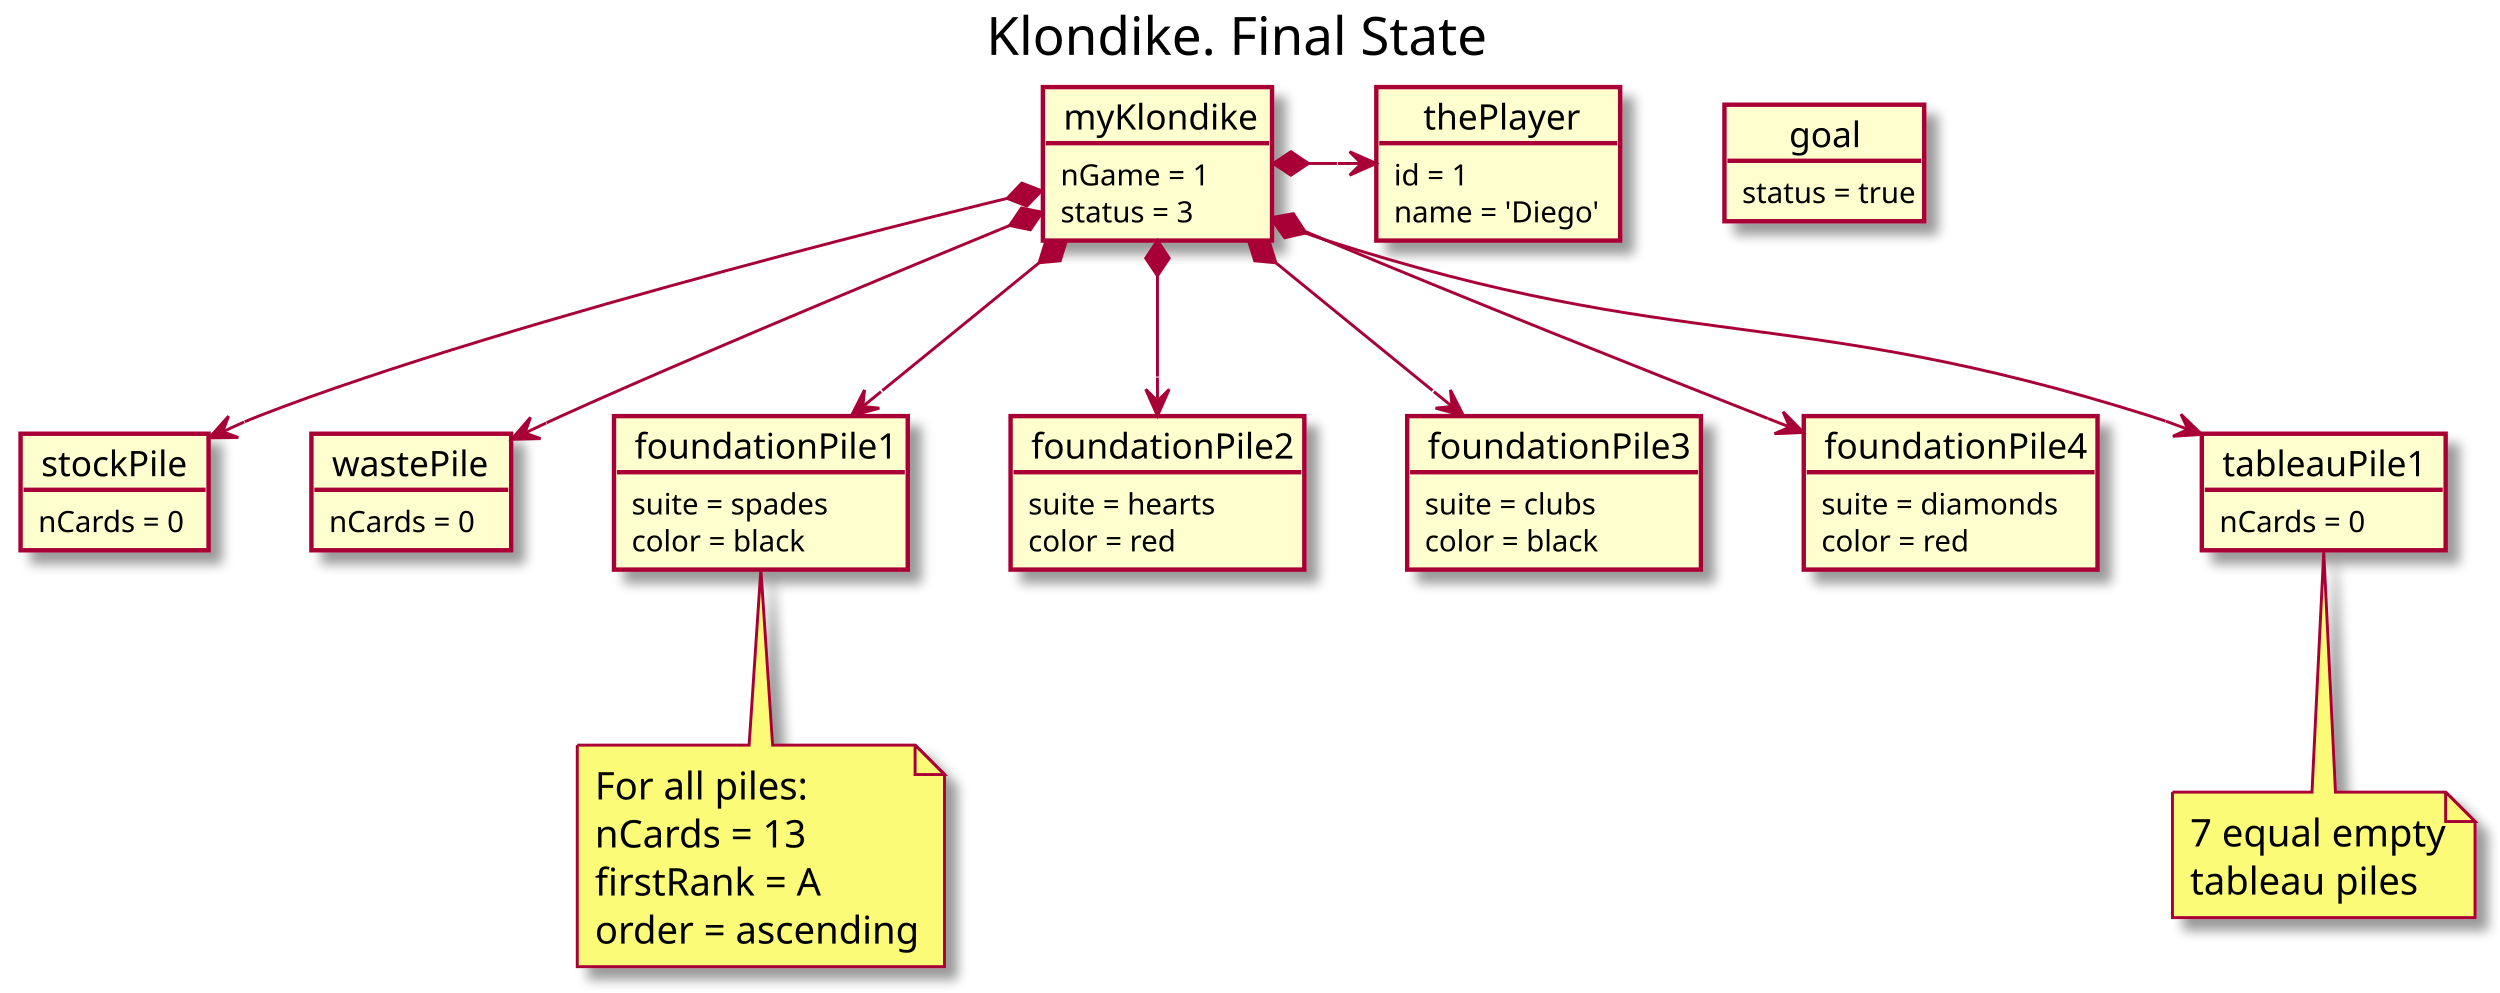
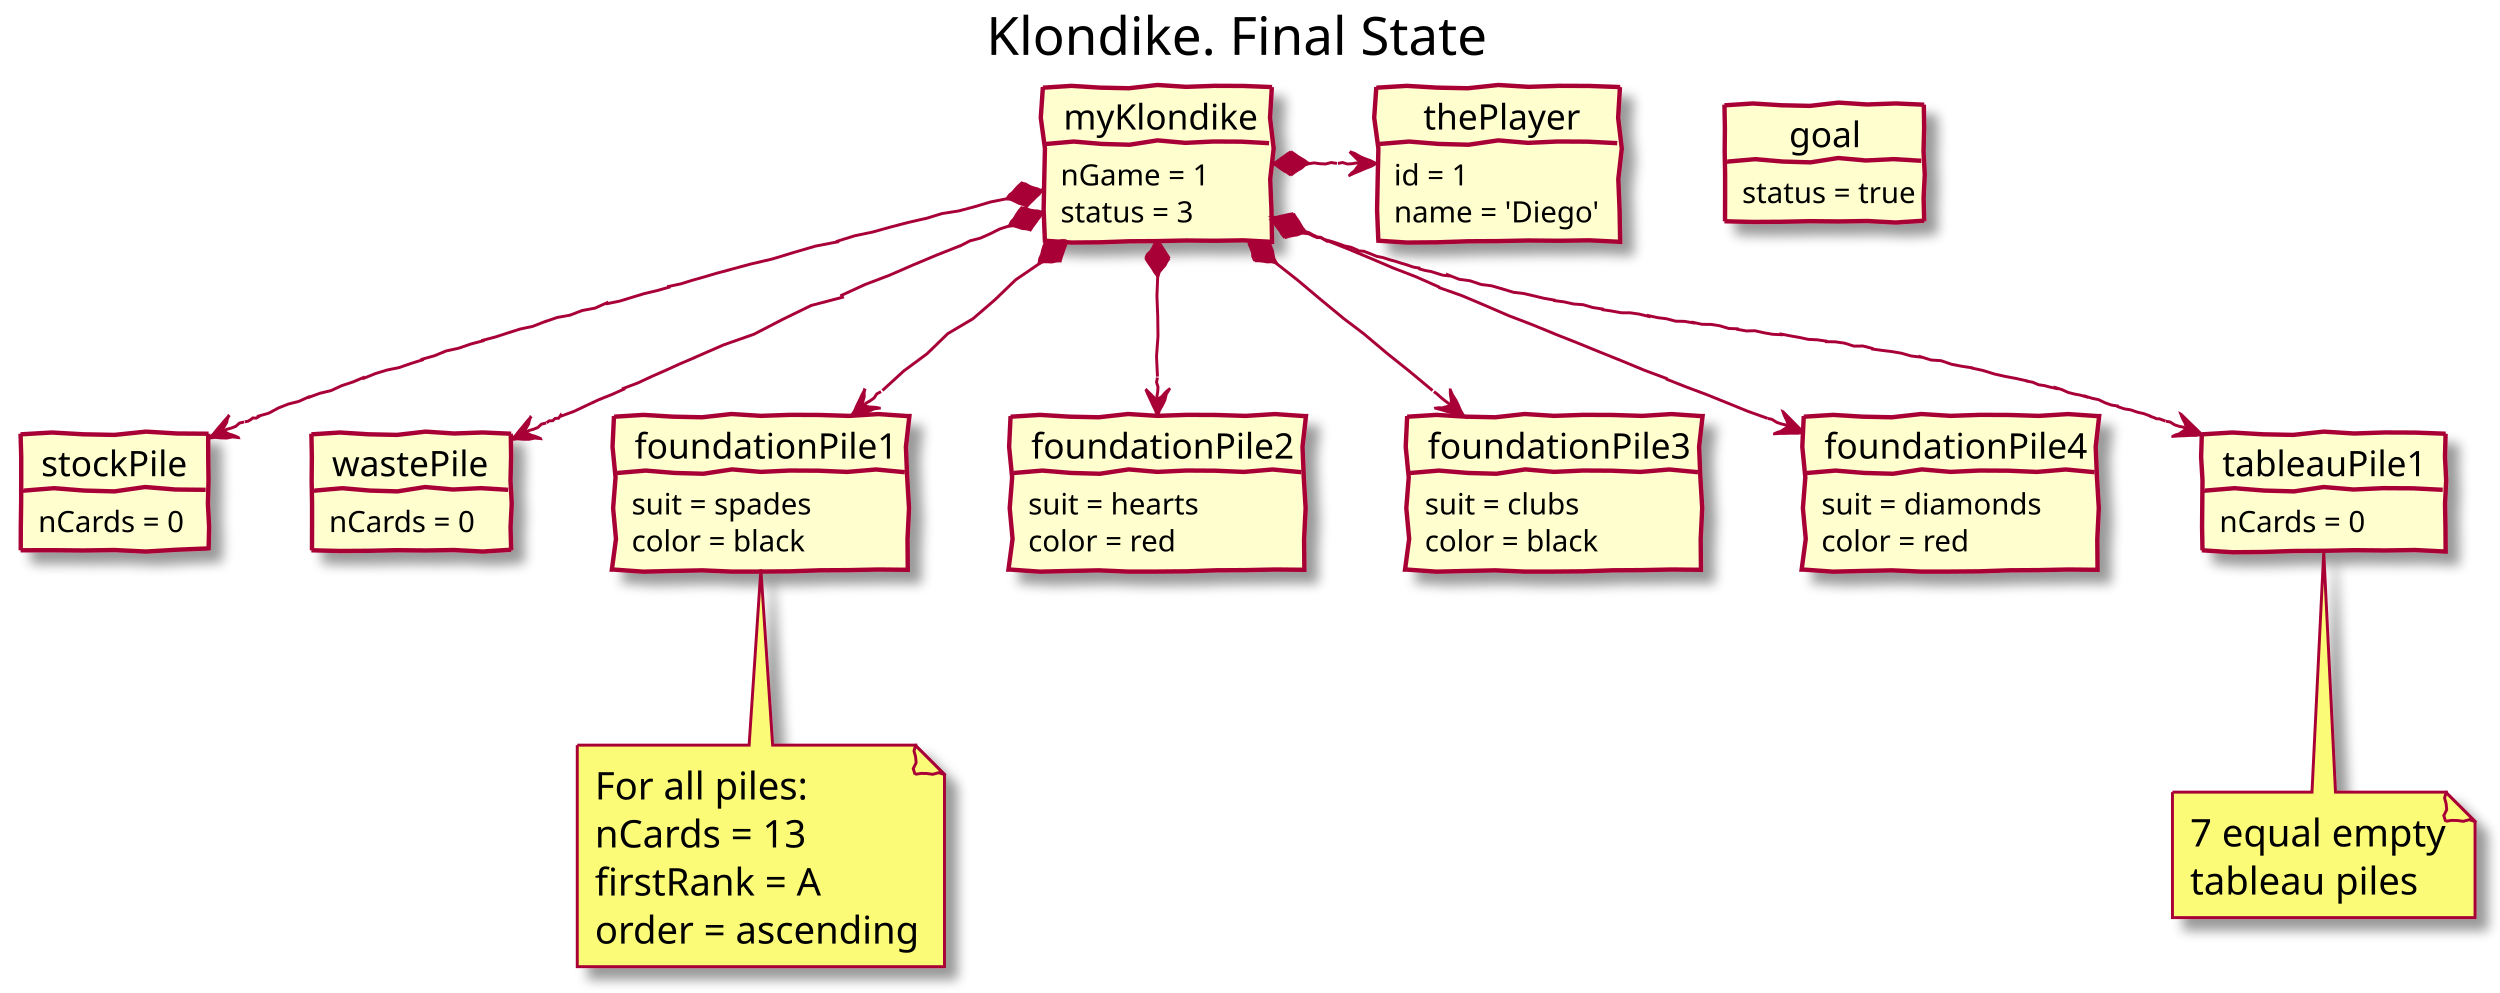
<svg xmlns="http://www.w3.org/2000/svg" contentScriptType="application/ecmascript" contentStyleType="text/css" height="338px" preserveAspectRatio="none" style="width:851px;height:338px;background:#FFFFFF;" version="1.1" viewBox="0 0 851 338" width="851px" zoomAndPan="magnify">
  <defs>
-     <filter height="300%" id="f9sqes6u8j3i8" width="300%" x="-1" y="-1">
+     <filter height="300%" id="fucjv0aqv77z9" width="300%" x="-1" y="-1">
      <feGaussianBlur result="blurOut" stdDeviation="2.0" />
      <feColorMatrix in="blurOut" result="blurOut2" type="matrix" values="0 0 0 0 0 0 0 0 0 0 0 0 0 0 0 0 0 0 .4 0" />
      <feOffset dx="4.0" dy="4.0" in="blurOut2" result="blurOut3" />
      <feBlend in="SourceGraphic" in2="blurOut3" mode="normal" />
    </filter>
  </defs>
  <g>
    <text fill="#000000" font-family="sans-serif" font-size="18" lengthAdjust="spacing" textLength="165" x="335.75" y="18.686">Klondike. Final State</text>
-     <rect fill="#FEFECE" filter="url(#f9sqes6u8j3i8)" height="52.25" style="stroke:#A80036;stroke-width:1.5;" width="78" x="355" y="29.641" />
+     <polygon fill="#FEFECE" filter="url(#fucjv0aqv77z9)" points="355,29.641,355,29.851,364.75,29.226,374.5,29.834,384.25,30.04,394,28.927,403.75,29.563,413.5,29.214,423.25,29.257,433,29.641,432.932,29.641,432.309,40.091,433.554,50.541,432.37,60.991,432.802,71.441,433,81.891,433,82.323,423.25,81.805,413.5,81.959,403.75,81.859,394,82.069,384.25,82.13,374.5,82.476,364.75,82.562,355,81.891,355.679,81.891,355.255,71.441,355.464,60.991,355.702,50.541,354.279,40.091,355,29.641" style="stroke:#A80036;stroke-width:1.5;" />
    <text fill="#000000" font-family="sans-serif" font-size="12" lengthAdjust="spacing" textLength="64" x="362" y="44.098">myKlondike</text>
-     <line style="stroke:#A80036;stroke-width:1.5;" x1="356" x2="432" y1="48.734" y2="48.734" />
+     <path d="M356,48.734 L356,49.015 L365.5,48.182 L375,48.992 L384.5,49.267 L394,47.783 L403.5,48.631 L413,48.166 L422.5,48.223 L432,48.734 " fill="#FEFECE" style="stroke:#A80036;stroke-width:1.5;" />
    <text fill="#000000" font-family="sans-serif" font-size="10" lengthAdjust="spacing" textLength="53" x="361" y="63.115">nGame = 1</text>
    <text fill="#000000" font-family="sans-serif" font-size="10" lengthAdjust="spacing" textLength="44" x="361" y="75.693">status = 3</text>
-     <rect fill="#FEFECE" filter="url(#f9sqes6u8j3i8)" height="39.672" style="stroke:#A80036;stroke-width:1.5;" width="68" x="587" y="35.641" />
+     <polygon fill="#FEFECE" filter="url(#fucjv0aqv77z9)" points="587,35.641,587,35.851,596.714,35.226,606.429,35.834,616.143,36.04,625.857,34.927,635.571,35.563,645.286,35.214,655,35.641,654.872,35.641,654.977,43.575,654.769,51.509,655.184,59.444,654.79,67.378,655,75.312,655,75.115,645.286,75.744,635.571,75.227,625.857,75.381,616.143,75.281,606.429,75.491,596.714,75.552,587,75.312,587.195,75.312,587.224,67.378,587.226,59.444,587.085,51.509,587.154,43.575,587,35.641" style="stroke:#A80036;stroke-width:1.5;" />
    <text fill="#000000" font-family="sans-serif" font-size="12" lengthAdjust="spacing" textLength="24" x="609" y="50.098">goal</text>
-     <line style="stroke:#A80036;stroke-width:1.5;" x1="588" x2="654" y1="54.734" y2="54.734" />
+     <path d="M588,54.734 L588,55.015 L597.429,54.182 L606.857,54.992 L616.286,55.267 L625.714,53.783 L635.143,54.631 L644.571,54.166 L654,54.734 " fill="#FEFECE" style="stroke:#A80036;stroke-width:1.5;" />
    <text fill="#000000" font-family="sans-serif" font-size="10" lengthAdjust="spacing" textLength="56" x="593" y="69.115">status = true</text>
-     <rect fill="#FEFECE" filter="url(#f9sqes6u8j3i8)" height="52.25" style="stroke:#A80036;stroke-width:1.5;" width="83" x="468.5" y="29.641" />
+     <polygon fill="#FEFECE" filter="url(#fucjv0aqv77z9)" points="468.5,29.641,468.5,29.851,478.875,29.226,489.25,29.834,499.625,30.04,510,28.927,520.375,29.563,530.75,29.214,541.125,29.257,551.5,29.641,551.432,29.641,550.809,40.091,552.054,50.541,550.87,60.991,551.302,71.441,551.5,81.891,551.5,82.323,541.125,81.805,530.75,81.959,520.375,81.859,510,82.069,499.625,82.13,489.25,82.476,478.875,82.562,468.5,81.891,469.179,81.891,468.755,71.441,468.964,60.991,469.202,50.541,467.779,40.091,468.5,29.641" style="stroke:#A80036;stroke-width:1.5;" />
    <text fill="#000000" font-family="sans-serif" font-size="12" lengthAdjust="spacing" textLength="51" x="484.5" y="44.098">thePlayer</text>
-     <line style="stroke:#A80036;stroke-width:1.5;" x1="469.5" x2="550.5" y1="48.734" y2="48.734" />
+     <path d="M469.5,48.734 L469.5,49.015 L479.625,48.182 L489.75,48.992 L499.875,49.267 L510,47.783 L520.125,48.631 L530.25,48.166 L540.375,48.223 L550.5,48.734 " fill="#FEFECE" style="stroke:#A80036;stroke-width:1.5;" />
    <text fill="#000000" font-family="sans-serif" font-size="10" lengthAdjust="spacing" textLength="27" x="474.5" y="63.115">id = 1</text>
    <text fill="#000000" font-family="sans-serif" font-size="10" lengthAdjust="spacing" textLength="71" x="474.5" y="75.693">name = 'Diego'</text>
-     <rect fill="#FEFECE" filter="url(#f9sqes6u8j3i8)" height="39.672" style="stroke:#A80036;stroke-width:1.5;" width="64" x="7" y="147.641" />
+     <polygon fill="#FEFECE" filter="url(#fucjv0aqv77z9)" points="7,147.641,7,147.851,17.667,147.226,28.333,147.834,39,148.04,49.667,146.927,60.333,147.563,71,147.641,70.858,147.641,70.872,155.575,70.977,163.509,70.769,171.444,71.184,179.378,71,187.312,71,186.682,60.333,187.115,49.667,187.744,39,187.227,28.333,187.381,17.667,187.281,7,187.312,7.059,187.312,7.08,179.378,7.195,171.444,7.224,163.509,7.226,155.575,7,147.641" style="stroke:#A80036;stroke-width:1.5;" />
    <text fill="#000000" font-family="sans-serif" font-size="12" lengthAdjust="spacing" textLength="50" x="14" y="162.098">stockPile</text>
-     <line style="stroke:#A80036;stroke-width:1.5;" x1="8" x2="70" y1="166.734" y2="166.734" />
+     <path d="M8,166.734 L8,167.015 L18.333,166.182 L28.667,166.992 L39,167.267 L49.333,165.783 L59.667,166.631 L70,166.734 " fill="#FEFECE" style="stroke:#A80036;stroke-width:1.5;" />
    <text fill="#000000" font-family="sans-serif" font-size="10" lengthAdjust="spacing" textLength="50" x="13" y="181.115">nCards = 0</text>
-     <rect fill="#FEFECE" filter="url(#f9sqes6u8j3i8)" height="39.672" style="stroke:#A80036;stroke-width:1.5;" width="68" x="106" y="147.641" />
+     <polygon fill="#FEFECE" filter="url(#fucjv0aqv77z9)" points="106,147.641,106,147.851,115.714,147.226,125.429,147.834,135.143,148.04,144.857,146.927,154.571,147.563,164.286,147.214,174,147.641,173.872,147.641,173.977,155.575,173.769,163.509,174.185,171.444,173.79,179.378,174,187.312,174,187.115,164.286,187.744,154.571,187.227,144.857,187.381,135.143,187.281,125.429,187.491,115.714,187.552,106,187.312,106.195,187.312,106.224,179.378,106.226,171.444,106.085,163.509,106.154,155.575,106,147.641" style="stroke:#A80036;stroke-width:1.5;" />
    <text fill="#000000" font-family="sans-serif" font-size="12" lengthAdjust="spacing" textLength="54" x="113" y="162.098">wastePile</text>
-     <line style="stroke:#A80036;stroke-width:1.5;" x1="107" x2="173" y1="166.734" y2="166.734" />
+     <path d="M107,166.734 L107,167.015 L116.429,166.182 L125.857,166.992 L135.286,167.267 L144.714,165.783 L154.143,166.631 L163.571,166.166 L173,166.734 " fill="#FEFECE" style="stroke:#A80036;stroke-width:1.5;" />
    <text fill="#000000" font-family="sans-serif" font-size="10" lengthAdjust="spacing" textLength="50" x="112" y="181.115">nCards = 0</text>
-     <rect fill="#FEFECE" filter="url(#f9sqes6u8j3i8)" height="52.25" style="stroke:#A80036;stroke-width:1.5;" width="100" x="209" y="141.641" />
+     <polygon fill="#FEFECE" filter="url(#fucjv0aqv77z9)" points="209,141.641,209,141.851,219,141.226,229,141.834,239,142.04,249,140.927,259,141.563,269,141.214,279,141.257,289,141.572,299,140.949,309,141.641,309.554,141.641,308.37,152.091,308.802,162.541,309.432,172.991,308.914,183.441,309,193.891,309,193.959,299,193.859,289,194.069,279,194.13,269,194.476,259,194.562,249,194.57,239,194.145,229,194.354,219,194.593,209,193.891,208.279,193.891,209.679,183.441,208.703,172.991,209.534,162.541,208.505,152.091,209,141.641" style="stroke:#A80036;stroke-width:1.5;" />
    <text fill="#000000" font-family="sans-serif" font-size="12" lengthAdjust="spacing" textLength="86" x="216" y="156.098">foundationPile1</text>
-     <line style="stroke:#A80036;stroke-width:1.5;" x1="210" x2="308" y1="160.734" y2="160.734" />
-     <text fill="#000000" font-family="sans-serif" font-size="10" lengthAdjust="spacing" textLength="66" x="215" y="175.115">suite = spades</text>
+     <path d="M210,160.734 L210,161.015 L219.8,160.182 L229.6,160.992 L239.4,161.267 L249.2,159.783 L259,160.631 L268.8,160.166 L278.6,160.223 L288.4,160.643 L298.2,159.812 L308,160.734 " fill="#FEFECE" style="stroke:#A80036;stroke-width:1.5;" />
+     <text fill="#000000" font-family="sans-serif" font-size="10" lengthAdjust="spacing" textLength="60" x="215" y="175.115">suit = spades</text>
    <text fill="#000000" font-family="sans-serif" font-size="10" lengthAdjust="spacing" textLength="61" x="215" y="187.693">color = black</text>
-     <path d="M196.5,253.641 L196.5,329.047 A0,0 0 0 0 196.5,329.047 L321.5,329.047 A0,0 0 0 0 321.5,329.047 L321.5,263.641 L311.5,253.641 L263,253.641 L259,193.811 L255,253.641 L196.5,253.641 A0,0 0 0 0 196.5,253.641 " fill="#FBFB77" filter="url(#f9sqes6u8j3i8)" style="stroke:#A80036;stroke-width:1.0;" />
-     <path d="M311.5,253.641 L311.5,263.641 L321.5,263.641 L311.5,253.641 " fill="#FBFB77" style="stroke:#A80036;stroke-width:1.0;" />
+     <path d="M196.5,253.641 L196.5,329.047 A0,0 0 0 0 196.5,329.047 L321.5,329.047 A0,0 0 0 0 321.5,329.047 L321.5,263.641 L311.5,253.641 L263,253.641 L259,193.811 L255,253.641 L196.5,253.641 A0,0 0 0 0 196.5,253.641 " fill="#FBFB77" filter="url(#fucjv0aqv77z9)" style="stroke:#A80036;stroke-width:1.0;" />
+     <path d="M311.5,253.641 L311.687,253.641 L311.132,255.641 L311.672,257.641 L311.855,259.641 L310.866,261.641 L311.5,263.641 L311.5,263.572 L313.5,263.262 L315.5,263.3 L317.5,263.58 L319.5,263.026 L321.5,263.641 L321.848,263.989 L319.104,261.245 L317.376,259.516 L315.772,257.912 L313.446,255.587 L311.5,253.641 " fill="#FBFB77" style="stroke:#A80036;stroke-width:1.0;" />
    <text fill="#000000" font-family="sans-serif" font-size="13" lengthAdjust="spacing" textLength="71" x="202.5" y="272.136">For all piles:</text>
    <text fill="#000000" font-family="sans-serif" font-size="13" lengthAdjust="spacing" textLength="71" x="202.5" y="288.487">nCards = 13</text>
    <text fill="#000000" font-family="sans-serif" font-size="13" lengthAdjust="spacing" textLength="76" x="202.5" y="304.839">firstRank = A</text>
    <text fill="#000000" font-family="sans-serif" font-size="13" lengthAdjust="spacing" textLength="104" x="202.5" y="321.19">order = ascending</text>
-     <rect fill="#FEFECE" filter="url(#f9sqes6u8j3i8)" height="52.25" style="stroke:#A80036;stroke-width:1.5;" width="100" x="344" y="141.641" />
+     <polygon fill="#FEFECE" filter="url(#fucjv0aqv77z9)" points="344,141.641,344,141.851,354,141.226,364,141.834,374,142.04,384,140.927,394,141.563,404,141.214,414,141.257,424,141.572,434,140.949,444,141.641,444.554,141.641,443.37,152.091,443.802,162.541,444.432,172.991,443.914,183.441,444,193.891,444,193.959,434,193.859,424,194.069,414,194.13,404,194.476,394,194.562,384,194.57,374,194.145,364,194.354,354,194.593,344,193.891,343.279,193.891,344.678,183.441,343.704,172.991,344.534,162.541,343.505,152.091,344,141.641" style="stroke:#A80036;stroke-width:1.5;" />
    <text fill="#000000" font-family="sans-serif" font-size="12" lengthAdjust="spacing" textLength="86" x="351" y="156.098">foundationPile2</text>
-     <line style="stroke:#A80036;stroke-width:1.5;" x1="345" x2="443" y1="160.734" y2="160.734" />
-     <text fill="#000000" font-family="sans-serif" font-size="10" lengthAdjust="spacing" textLength="62" x="350" y="175.115">suite = hearts</text>
+     <path d="M345,160.734 L345,161.015 L354.8,160.182 L364.6,160.992 L374.4,161.267 L384.2,159.783 L394,160.631 L403.8,160.166 L413.6,160.223 L423.4,160.643 L433.2,159.812 L443,160.734 " fill="#FEFECE" style="stroke:#A80036;stroke-width:1.5;" />
+     <text fill="#000000" font-family="sans-serif" font-size="10" lengthAdjust="spacing" textLength="56" x="350" y="175.115">suit = hearts</text>
    <text fill="#000000" font-family="sans-serif" font-size="10" lengthAdjust="spacing" textLength="51" x="350" y="187.693">color = red</text>
-     <rect fill="#FEFECE" filter="url(#f9sqes6u8j3i8)" height="52.25" style="stroke:#A80036;stroke-width:1.5;" width="100" x="479" y="141.641" />
+     <polygon fill="#FEFECE" filter="url(#fucjv0aqv77z9)" points="479,141.641,479,141.851,489,141.226,499,141.834,509,142.04,519,140.927,529,141.563,539,141.214,549,141.257,559,141.572,569,140.949,579,141.641,579.554,141.641,578.37,152.091,578.802,162.541,579.432,172.991,578.914,183.441,579,193.891,579,193.959,569,193.859,559,194.069,549,194.13,539,194.476,529,194.562,519,194.57,509,194.145,499,194.354,489,194.593,479,193.891,478.279,193.891,479.678,183.441,478.704,172.991,479.534,162.541,478.505,152.091,479,141.641" style="stroke:#A80036;stroke-width:1.5;" />
    <text fill="#000000" font-family="sans-serif" font-size="12" lengthAdjust="spacing" textLength="86" x="486" y="156.098">foundationPile3</text>
-     <line style="stroke:#A80036;stroke-width:1.5;" x1="480" x2="578" y1="160.734" y2="160.734" />
-     <text fill="#000000" font-family="sans-serif" font-size="10" lengthAdjust="spacing" textLength="59" x="485" y="175.115">suite = clubs</text>
+     <path d="M480,160.734 L480,161.015 L489.8,160.182 L499.6,160.992 L509.4,161.267 L519.2,159.783 L529,160.631 L538.8,160.166 L548.6,160.223 L558.4,160.643 L568.2,159.812 L578,160.734 " fill="#FEFECE" style="stroke:#A80036;stroke-width:1.5;" />
+     <text fill="#000000" font-family="sans-serif" font-size="10" lengthAdjust="spacing" textLength="53" x="485" y="175.115">suit = clubs</text>
    <text fill="#000000" font-family="sans-serif" font-size="10" lengthAdjust="spacing" textLength="61" x="485" y="187.693">color = black</text>
-     <rect fill="#FEFECE" filter="url(#f9sqes6u8j3i8)" height="52.25" style="stroke:#A80036;stroke-width:1.5;" width="100" x="614" y="141.641" />
+     <polygon fill="#FEFECE" filter="url(#fucjv0aqv77z9)" points="614,141.641,614,141.851,624,141.226,634,141.834,644,142.04,654,140.927,664,141.563,674,141.214,684,141.257,694,141.572,704,140.949,714,141.641,714.554,141.641,713.37,152.091,713.802,162.541,714.432,172.991,713.914,183.441,714,193.891,714,193.959,704,193.859,694,194.069,684,194.13,674,194.476,664,194.562,654,194.57,644,194.145,634,194.354,624,194.593,614,193.891,613.279,193.891,614.678,183.441,613.703,172.991,614.534,162.541,613.505,152.091,614,141.641" style="stroke:#A80036;stroke-width:1.5;" />
    <text fill="#000000" font-family="sans-serif" font-size="12" lengthAdjust="spacing" textLength="86" x="621" y="156.098">foundationPile4</text>
-     <line style="stroke:#A80036;stroke-width:1.5;" x1="615" x2="713" y1="160.734" y2="160.734" />
-     <text fill="#000000" font-family="sans-serif" font-size="10" lengthAdjust="spacing" textLength="80" x="620" y="175.115">suite = diamonds</text>
+     <path d="M615,160.734 L615,161.015 L624.8,160.182 L634.6,160.992 L644.4,161.267 L654.2,159.783 L664,160.631 L673.8,160.166 L683.6,160.223 L693.4,160.643 L703.2,159.812 L713,160.734 " fill="#FEFECE" style="stroke:#A80036;stroke-width:1.5;" />
+     <text fill="#000000" font-family="sans-serif" font-size="10" lengthAdjust="spacing" textLength="74" x="620" y="175.115">suit = diamonds</text>
    <text fill="#000000" font-family="sans-serif" font-size="10" lengthAdjust="spacing" textLength="51" x="620" y="187.693">color = red</text>
-     <rect fill="#FEFECE" filter="url(#f9sqes6u8j3i8)" height="39.672" style="stroke:#A80036;stroke-width:1.5;" width="83" x="749.5" y="147.641" />
+     <polygon fill="#FEFECE" filter="url(#fucjv0aqv77z9)" points="749.5,147.641,749.5,147.851,759.875,147.226,770.25,147.834,780.625,148.04,791,146.927,801.375,147.563,811.75,147.214,822.125,147.257,832.5,147.641,832.477,147.641,832.269,155.575,832.684,163.509,832.29,171.444,832.434,179.378,832.5,187.312,832.5,187.744,822.125,187.227,811.75,187.381,801.375,187.281,791,187.491,780.625,187.552,770.25,187.898,759.875,187.984,749.5,187.312,749.726,187.312,749.585,179.378,749.654,171.444,749.734,163.509,749.26,155.575,749.5,147.641" style="stroke:#A80036;stroke-width:1.5;" />
    <text fill="#000000" font-family="sans-serif" font-size="12" lengthAdjust="spacing" textLength="69" x="756.5" y="162.098">tableauPile1</text>
-     <line style="stroke:#A80036;stroke-width:1.5;" x1="750.5" x2="831.5" y1="166.734" y2="166.734" />
+     <path d="M750.5,166.734 L750.5,167.015 L760.625,166.182 L770.75,166.992 L780.875,167.267 L791,165.783 L801.125,166.631 L811.25,166.166 L821.375,166.223 L831.5,166.734 " fill="#FEFECE" style="stroke:#A80036;stroke-width:1.5;" />
    <text fill="#000000" font-family="sans-serif" font-size="10" lengthAdjust="spacing" textLength="50" x="755.5" y="181.115">nCards = 0</text>
-     <path d="M739.5,269.641 L739.5,312.344 A0,0 0 0 0 739.5,312.344 L842.5,312.344 A0,0 0 0 0 842.5,312.344 L842.5,279.641 L832.5,269.641 L795,269.641 L791,187.891 L787,269.641 L739.5,269.641 A0,0 0 0 0 739.5,269.641 " fill="#FBFB77" filter="url(#f9sqes6u8j3i8)" style="stroke:#A80036;stroke-width:1.0;" />
-     <path d="M832.5,269.641 L832.5,279.641 L842.5,279.641 L832.5,269.641 " fill="#FBFB77" style="stroke:#A80036;stroke-width:1.0;" />
+     <path d="M739.5,269.641 L739.5,312.344 A0,0 0 0 0 739.5,312.344 L842.5,312.344 A0,0 0 0 0 842.5,312.344 L842.5,279.641 L832.5,269.641 L795,269.641 L791,187.891 L787,269.641 L739.5,269.641 A0,0 0 0 0 739.5,269.641 " fill="#FBFB77" filter="url(#fucjv0aqv77z9)" style="stroke:#A80036;stroke-width:1.0;" />
+     <path d="M832.5,269.641 L832.687,269.641 L832.132,271.641 L832.672,273.641 L832.855,275.641 L831.866,277.641 L832.5,279.641 L832.5,279.572 L834.5,279.262 L836.5,279.3 L838.5,279.58 L840.5,279.026 L842.5,279.641 L842.848,279.989 L840.104,277.245 L838.376,275.516 L836.771,273.912 L834.446,271.587 L832.5,269.641 " fill="#FBFB77" style="stroke:#A80036;stroke-width:1.0;" />
    <text fill="#000000" font-family="sans-serif" font-size="13" lengthAdjust="spacing" textLength="82" x="745.5" y="288.136">7 equal empty</text>
    <text fill="#000000" font-family="sans-serif" font-size="13" lengthAdjust="spacing" textLength="73" x="745.5" y="304.487">tableau piles</text>
-     <path codeLine="61" d="M445.42,55.641 C445.42,55.641 452.24,55.641 455.09,55.641 " fill="none" id="myKlondike-thePlayer" style="stroke:#A80036;stroke-width:1.0;" />
-     <polygon fill="#A80036" points="468.42,55.641,459.42,51.641,463.42,55.641,459.42,59.641,468.42,55.641" style="stroke:#A80036;stroke-width:1.0;" />
-     <line style="stroke:#A80036;stroke-width:1.0;" x1="463.42" x2="455.42" y1="55.641" y2="55.641" />
-     <polygon fill="#A80036" points="433.42,55.641,439.42,59.641,445.42,55.641,439.42,51.641,433.42,55.641" style="stroke:#A80036;stroke-width:1.0;" />
-     <path codeLine="62" d="M444.359,79.336 C444.359,79.336 449.17,81.051 451,81.641 C572.54,120.821 610.21,103.221 732,141.641 C733.7,142.181 735.42,142.741 737.15,143.341 " fill="none" id="myKlondike-tableauPile1" style="stroke:#A80036;stroke-width:1.0;" />
-     <polygon fill="#A80036" points="749.47,147.881,742.41,141.013,744.779,146.15,739.642,148.519,749.47,147.881" style="stroke:#A80036;stroke-width:1.0;" />
-     <line style="stroke:#A80036;stroke-width:1.0;" x1="744.779" x2="737.275" y1="146.15" y2="143.381" />
-     <polygon fill="#A80036" points="433.15,75.051,437.326,80.93,444.359,79.336,440.183,73.457,433.15,75.051" style="stroke:#A80036;stroke-width:1.0;" />
-     <path codeLine="63" d="M342.827,67.539 C342.827,67.539 174.64,107.901 88,141.641 C86.45,142.241 84.88,142.881 83.31,143.551 " fill="none" id="myKlondike-stockPile" style="stroke:#A80036;stroke-width:1.0;" />
-     <polygon fill="#A80036" points="71.26,149.031,81.109,148.942,75.811,146.959,77.793,141.661,71.26,149.031" style="stroke:#A80036;stroke-width:1.0;" />
-     <line style="stroke:#A80036;stroke-width:1.0;" x1="75.811" x2="83.095" y1="146.959" y2="143.641" />
-     <polygon fill="#A80036" points="354.54,64.931,347.814,62.331,342.827,67.539,349.553,70.139,354.54,64.931" style="stroke:#A80036;stroke-width:1.0;" />
-     <path codeLine="64" d="M343.666,76.76 C343.666,76.76 242.08,118.451 191,141.641 C189.37,142.381 187.72,143.141 186.06,143.911 " fill="none" id="myKlondike-wastePile" style="stroke:#A80036;stroke-width:1.0;" />
-     <polygon fill="#A80036" points="174.16,149.551,184.006,149.307,178.677,147.407,180.577,142.079,174.16,149.551" style="stroke:#A80036;stroke-width:1.0;" />
-     <line style="stroke:#A80036;stroke-width:1.0;" x1="178.677" x2="185.91" y1="147.407" y2="143.981" />
-     <polygon fill="#A80036" points="354.79,72.261,347.728,70.802,343.666,76.76,350.728,78.219,354.79,72.261" style="stroke:#A80036;stroke-width:1.0;" />
-     <path codeLine="66" d="M353.719,89.451 C353.719,89.451 317.01,119.371 300.36,132.941 " fill="none" id="myKlondike-foundationPile1" style="stroke:#A80036;stroke-width:1.0;" />
-     <polygon fill="#A80036" points="289.83,141.521,299.334,138.939,293.707,138.363,294.282,132.736,289.83,141.521" style="stroke:#A80036;stroke-width:1.0;" />
-     <line style="stroke:#A80036;stroke-width:1.0;" x1="293.707" x2="299.905" y1="138.363" y2="133.311" />
-     <polygon fill="#A80036" points="363.03,81.881,355.851,82.562,353.719,89.451,360.898,88.769,363.03,81.881" style="stroke:#A80036;stroke-width:1.0;" />
-     <path codeLine="67" d="M394,93.881 C394,93.881 394,117.531 394,128.191 " fill="none" id="myKlondike-foundationPile2" style="stroke:#A80036;stroke-width:1.0;" />
-     <polygon fill="#A80036" points="394,141.521,398,132.521,394,136.521,390,132.521,394,141.521" style="stroke:#A80036;stroke-width:1.0;" />
-     <line style="stroke:#A80036;stroke-width:1.0;" x1="394" x2="394" y1="136.521" y2="128.521" />
-     <polygon fill="#A80036" points="394,81.881,390,87.881,394,93.881,398,87.881,394,81.881" style="stroke:#A80036;stroke-width:1.0;" />
-     <path codeLine="68" d="M434.281,89.451 C434.281,89.451 470.99,119.371 487.64,132.941 " fill="none" id="myKlondike-foundationPile3" style="stroke:#A80036;stroke-width:1.0;" />
-     <polygon fill="#A80036" points="498.17,141.521,493.718,132.736,494.293,138.363,488.666,138.939,498.17,141.521" style="stroke:#A80036;stroke-width:1.0;" />
-     <line style="stroke:#A80036;stroke-width:1.0;" x1="494.293" x2="488.095" y1="138.363" y2="133.311" />
-     <polygon fill="#A80036" points="424.97,81.881,427.102,88.769,434.281,89.451,432.149,82.562,424.97,81.881" style="stroke:#A80036;stroke-width:1.0;" />
-     <path codeLine="69" d="M444.196,78.766 C444.196,78.766 449.1,80.851 451,81.641 C501.47,102.771 559.14,125.711 601.73,142.431 " fill="none" id="myKlondike-foundationPile4" style="stroke:#A80036;stroke-width:1.0;" />
-     <polygon fill="#A80036" points="613.88,147.191,606.961,140.182,609.225,145.366,604.041,147.63,613.88,147.191" style="stroke:#A80036;stroke-width:1.0;" />
-     <line style="stroke:#A80036;stroke-width:1.0;" x1="609.225" x2="601.78" y1="145.366" y2="142.446" />
-     <polygon fill="#A80036" points="433.17,74.031,437.105,80.074,444.196,78.766,440.262,72.723,433.17,74.031" style="stroke:#A80036;stroke-width:1.0;" />
+     <path d="M445.42,55.641 L445.42,55.734 L447.354,55.456 L449.288,55.727 L451.222,55.818 L453.156,55.324 L455.09,55.641 " fill="none" style="stroke:#A80036;stroke-width:1.0;" />
+     <polygon fill="#A80036" points="468.42,55.641,468.449,55.705,466.564,54.714,464.846,54.099,463.074,53.362,461.123,52.223,459.42,51.641,459.402,51.622,460.12,52.34,460.93,53.15,461.804,54.025,462.457,54.678,463.42,55.641,463.55,55.771,462.471,56.292,461.773,57.194,461.122,58.142,460.2,58.82,459.42,59.641,459.429,59.661,461.216,58.831,463.044,58.095,464.852,57.313,466.699,56.619,468.42,55.641" style="stroke:#A80036;stroke-width:1.0;" />
+     <path d="M463.42,55.641 L463.42,55.734 L461.82,55.456 L460.22,55.727 L458.62,55.818 L457.02,55.324 L455.42,55.641 " fill="#A80036" style="stroke:#A80036;stroke-width:1.0;" />
+     <polygon fill="#A80036" points="433.42,55.641,433.459,55.699,434.543,56.326,435.856,57.294,437.094,58.151,438.088,58.643,439.42,59.641,439.406,59.619,440.541,58.722,441.749,57.934,443.007,57.222,444.092,56.249,445.42,55.641,445.522,55.794,444.103,54.666,442.983,53.986,441.9,53.36,440.604,52.417,439.42,51.641,439.433,51.66,438.214,52.432,437.053,53.29,435.864,54.107,434.728,55.003,433.42,55.641" style="stroke:#A80036;stroke-width:1.0;" />
+     <path d="M444.359,79.336 L444.389,79.424 L445.627,79.623 L447.043,80.339 L448.402,80.887 L449.568,80.88 L451,81.641 L450.99,81.608 L453.174,82.162 L455.41,82.882 L457.683,83.718 L459.831,84.156 L462.154,85.151 L462.224,85.387 L464.212,85.522 L466.406,86.346 L468.625,87.254 L470.697,87.673 L472.847,88.349 L472.855,88.378 L474.896,88.917 L476.974,89.588 L479.034,90.195 L481.128,90.925 L483.11,91.256 L483.187,91.544 L485.161,92.075 L487.085,92.42 L489.082,93.037 L491.082,93.666 L492.974,93.892 L492.898,93.58 L496.776,95.093 L500.404,95.581 L504.223,96.848 L507.845,97.312 L511.628,98.434 L511.622,98.405 L515.182,99.498 L518.594,99.896 L522.093,100.705 L525.6,101.548 L529.054,102.142 L529.088,102.324 L532.343,102.748 L535.655,103.482 L538.875,103.714 L542.233,104.696 L545.499,105.18 L545.538,105.42 L548.673,105.881 L551.826,106.462 L554.891,106.487 L558.021,106.92 L561.209,107.713 L561.169,107.439 L564.249,108.125 L567.284,108.504 L570.384,109.328 L573.374,109.391 L576.429,109.906 L576.409,109.755 L579.438,110.411 L582.38,110.42 L585.385,110.889 L588.449,111.808 L591.406,111.926 L591.432,112.118 L594.446,112.651 L597.379,112.588 L600.413,113.273 L603.425,113.794 L606.386,113.936 L606.357,113.728 L609.426,114.327 L612.486,114.858 L615.565,115.523 L618.569,115.668 L621.615,116.103 L621.648,116.306 L624.722,116.358 L627.858,116.801 L631.085,117.817 L634.145,117.779 L637.34,118.592 L637.38,118.814 L640.649,119.277 L643.905,119.665 L647.191,120.222 L650.548,121.172 L653.805,121.567 L653.778,121.437 L657.349,122.55 L660.736,122.777 L664.333,124.012 L667.811,124.68 L671.258,125.194 L671.283,125.3 L675,126.103 L678.807,127.286 L682.533,128.126 L686.224,128.823 L689.944,129.639 L689.974,129.754 L691.906,130.099 L693.977,130.979 L695.891,131.254 L697.869,131.777 L699.826,132.219 L699.754,131.959 L701.835,132.615 L704.002,133.585 L706.047,134.111 L708.048,134.478 L710.109,135.066 L710.069,134.928 L712.225,135.599 L714.309,136.027 L716.59,137.123 L718.773,137.888 L720.823,138.199 L720.892,138.423 L723.15,139.183 L725.276,139.518 L727.541,140.301 L729.714,140.788 L732,141.641 L732.04,141.761 L733.064,142.085 L734.137,142.554 L735.058,142.564 L736.101,142.944 L737.15,143.341 " fill="none" style="stroke:#A80036;stroke-width:1.0;" />
+     <polygon fill="#A80036" points="749.47,147.881,749.519,147.931,747.962,146.408,746.691,145.18,745.327,143.856,743.657,142.216,742.41,141.013,742.387,141.002,742.755,141.981,743.242,143.014,743.811,144.086,744.096,145.026,744.779,146.15,744.856,146.318,743.664,146.433,742.697,147.038,741.757,147.702,740.657,148.019,739.642,148.519,739.643,148.542,741.607,148.381,743.577,148.323,745.544,148.215,747.517,148.203,749.47,147.881" style="stroke:#A80036;stroke-width:1.0;" />
+     <path d="M744.779,146.15 L744.811,146.238 L743.214,145.424 L741.807,145.123 L740.338,144.655 L738.666,143.637 L737.275,143.381 " fill="#A80036" style="stroke:#A80036;stroke-width:1.0;" />
+     <polygon fill="#A80036" points="433.15,75.051,433.207,75.091,433.873,76.147,434.873,77.439,435.764,78.655,436.297,79.616,437.326,80.93,437.32,80.904,438.701,80.472,440.111,80.168,441.541,79.951,442.901,79.43,444.359,79.336,444.509,79.443,443.352,78.039,442.635,76.947,441.971,75.892,440.995,74.617,440.183,73.457,440.188,73.479,438.774,73.766,437.383,74.153,435.981,74.491,434.6,74.922,433.15,75.051" style="stroke:#A80036;stroke-width:1.0;" />
+     <path d="M342.827,67.539 L342.849,67.63 L337.256,68.727 L331.794,70.356 L326.29,71.812 L320.644,72.698 L315.194,74.373 L315.185,74.34 L309.117,75.733 L303.091,77.294 L297.096,78.973 L290.997,80.248 L285.043,82.089 L285.106,82.327 L277.543,83.788 L270.164,85.944 L262.808,88.184 L255.322,89.931 L247.904,91.938 L247.911,91.967 L243.845,93.034 L239.814,94.235 L235.766,95.371 L231.752,96.63 L227.628,97.489 L227.709,97.776 L223.525,98.955 L219.289,99.949 L215.129,101.214 L210.972,102.492 L206.703,103.367 L206.614,103.059 L202.545,104.884 L198.183,105.695 L194.044,107.277 L189.675,108.065 L185.494,109.503 L185.486,109.474 L181.364,111.084 L177.038,112.013 L172.832,113.343 L168.636,114.707 L164.368,115.828 L164.423,116.005 L160.232,117.116 L156.135,118.528 L151.885,119.452 L147.863,121.105 L143.69,122.273 L143.765,122.505 L139.778,123.76 L135.828,125.131 L131.704,125.967 L127.708,127.195 L123.825,128.769 L123.734,128.509 L120.079,130.041 L116.322,131.279 L112.713,132.943 L108.851,133.879 L105.14,135.248 L105.086,135.105 L101.747,136.622 L98.18,137.528 L94.775,138.868 L91.529,140.632 L88,141.641 L88.073,141.82 L87.185,142.325 L86.07,142.272 L85.24,142.918 L84.347,143.412 L83.31,143.551 " fill="none" style="stroke:#A80036;stroke-width:1.0;" />
+     <polygon fill="#A80036" points="71.26,149.031,71.261,149.101,73.228,148.875,75.2,149.059,77.17,149.11,79.137,148.722,81.109,148.942,81.099,148.917,79.999,148.412,78.945,148.029,77.922,147.731,76.789,147.139,75.811,146.959,75.983,147.023,76.01,145.826,76.542,144.816,77.135,143.83,77.37,142.71,77.793,141.661,77.81,141.676,76.479,143.128,75.225,144.648,73.933,146.136,72.713,147.686,71.26,149.031" style="stroke:#A80036;stroke-width:1.0;" />
+     <path d="M75.811,146.959 L75.849,147.044 L77.191,146.127 L78.76,145.71 L80.255,145.13 L81.507,144.016 L83.095,143.641 " fill="#A80036" style="stroke:#A80036;stroke-width:1.0;" />
+     <polygon fill="#A80036" points="354.54,64.931,354.565,64.996,353.145,64.282,351.873,63.951,350.552,63.495,349.073,62.629,347.814,62.331,347.795,62.313,346.714,63.274,345.727,64.326,344.805,65.44,343.658,66.338,342.827,67.539,342.894,67.712,344.096,67.863,345.494,68.518,346.915,69.234,348.198,69.593,349.553,70.139,349.57,70.155,350.543,69.09,351.591,68.097,352.603,67.069,353.684,66.107,354.54,64.931" style="stroke:#A80036;stroke-width:1.0;" />
+     <path d="M343.666,76.76 L343.701,76.847 L340.261,77.966 L337.03,79.591 L333.731,81.051 L330.208,81.969 L326.995,83.637 L326.981,83.605 L318.82,86.835 L310.726,90.227 L302.679,93.729 L294.471,96.847 L286.488,100.504 L286.776,101.184 L276.143,103.974 L266.351,108.748 L256.662,113.764 L246.376,117.371 L236.403,121.72 L236.415,121.748 L231.562,123.802 L226.764,125.983 L221.939,128.102 L217.165,130.339 L212.225,132.195 L212.347,132.467 L208.103,134.36 L203.781,136.077 L199.574,138.05 L195.372,140.037 L191,141.641 L190.866,141.349 L190.138,142.369 L188.969,142.429 L188.135,143.218 L186.956,143.257 L186.06,143.911 " fill="none" style="stroke:#A80036;stroke-width:1.0;" />
+     <polygon fill="#A80036" points="174.16,149.551,174.162,149.621,176.126,149.364,178.1,149.517,180.071,149.537,182.031,149.118,184.006,149.307,183.997,149.282,182.892,148.793,181.832,148.427,180.801,148.146,179.666,147.57,178.677,147.407,178.851,147.469,178.859,146.271,179.375,145.254,179.952,144.259,180.17,143.135,180.577,142.079,180.594,142.094,179.285,143.566,178.055,145.106,176.787,146.614,175.591,148.184,174.16,149.551" style="stroke:#A80036;stroke-width:1.0;" />
+     <path d="M178.677,147.407 L178.717,147.492 L180.045,146.556 L181.607,146.114 L183.093,145.512 L184.328,144.379 L185.91,143.981 " fill="#A80036" style="stroke:#A80036;stroke-width:1.0;" />
+     <polygon fill="#A80036" points="354.79,72.261,354.804,72.329,353.35,71.834,351.978,71.74,350.58,71.516,349.092,70.861,347.728,70.802,347.707,70.788,346.798,71.914,345.997,73.114,345.272,74.365,344.288,75.439,343.666,76.76,343.703,76.941,345.036,76.846,346.477,77.279,347.932,77.776,349.31,77.899,350.728,78.219,350.747,78.231,351.531,77.021,352.402,75.869,353.231,74.689,354.139,73.562,354.79,72.261" style="stroke:#A80036;stroke-width:1.0;" />
+     <path d="M353.719,89.451 L353.896,89.668 L345.747,95.235 L338.636,102.076 L331.188,108.502 L322.627,113.565 L315.54,120.435 L307.623,126.287 L300.36,132.941 " fill="none" style="stroke:#A80036;stroke-width:1.0;" />
+     <polygon fill="#A80036" points="289.83,141.521,289.848,141.588,291.695,140.871,293.649,140.55,295.568,140.1,297.371,139.226,299.334,138.939,299.332,138.913,298.194,138.682,297.07,138.581,295.956,138.571,294.809,138.249,293.707,138.363,293.89,138.382,293.613,137.216,293.872,136.105,294.195,135.001,294.139,133.858,294.282,132.736,294.303,132.746,293.382,134.488,292.555,136.276,291.682,138.043,290.895,139.852,289.83,141.521" style="stroke:#A80036;stroke-width:1.0;" />
+     <path d="M293.707,138.363 L293.766,138.435 L294.83,137.21 L296.24,136.409 L297.538,135.469 L298.465,134.075 L299.905,133.311 " fill="#A80036" style="stroke:#A80036;stroke-width:1.0;" />
+     <polygon fill="#A80036" points="363.03,81.881,363.037,81.95,361.581,81.879,360.165,82.217,358.735,82.422,357.264,82.189,355.851,82.562,355.826,82.554,355.289,83.898,354.876,85.28,354.55,86.689,353.925,88.005,353.719,89.451,353.736,89.634,355.135,89.105,356.584,89.112,358.04,89.185,359.459,88.877,360.898,88.769,360.92,88.776,361.314,87.388,361.808,86.031,362.253,84.66,362.79,83.316,363.03,81.881" style="stroke:#A80036;stroke-width:1.0;" />
+     <path d="M394,93.881 L394.093,93.881 L393.816,100.743 L394.086,107.605 L394.178,114.467 L393.683,121.329 L394,128.191 " fill="none" style="stroke:#A80036;stroke-width:1.0;" />
+     <polygon fill="#A80036" points="394,141.521,394.064,141.549,394.674,139.665,395.659,137.947,396.522,136.175,396.983,134.224,398,132.521,397.982,132.502,397.099,133.22,396.31,134.03,395.584,134.905,394.637,135.558,394,136.521,394.13,136.651,393.051,135.572,392.353,134.874,391.702,134.222,390.78,133.3,390,132.521,390.021,132.53,390.79,134.316,391.654,136.145,392.473,137.953,393.378,139.8,394,141.521" style="stroke:#A80036;stroke-width:1.0;" />
+     <path d="M394,136.521 L394.093,136.521 L393.816,134.921 L394.086,133.321 L394.178,131.721 L393.683,130.121 L394,128.521 " fill="#A80036" style="stroke:#A80036;stroke-width:1.0;" />
+     <polygon fill="#A80036" points="394,81.881,394.058,81.919,393.085,83.004,392.454,84.316,391.711,85.555,390.602,86.549,390,87.881,389.978,87.866,390.682,89.002,391.494,90.21,392.381,91.468,393.008,92.553,394,93.881,394.154,93.983,394.625,92.564,395.545,91.444,396.52,90.361,397.176,89.065,398,87.881,398.019,87.893,397.191,86.675,396.45,85.514,395.666,84.325,394.962,83.189,394,81.881" style="stroke:#A80036;stroke-width:1.0;" />
+     <path d="M434.281,89.451 L434.458,89.668 L441.555,95.235 L449.689,102.076 L457.486,108.502 L464.171,113.565 L472.329,120.435 L479.658,126.287 L487.64,132.941 " fill="none" style="stroke:#A80036;stroke-width:1.0;" />
+     <polygon fill="#A80036" points="498.17,141.521,498.233,141.552,497.156,139.701,496.447,138.036,495.617,136.31,494.396,134.385,493.718,132.736,493.692,132.733,493.691,133.847,493.821,134.974,494.04,136.11,493.949,137.214,494.293,138.363,494.312,138.547,493.146,138.269,492.035,138.528,490.931,138.852,489.788,138.795,488.666,138.939,488.672,138.961,490.564,139.445,492.483,140.029,494.389,140.565,496.32,141.193,498.17,141.521" style="stroke:#A80036;stroke-width:1.0;" />
+     <path d="M494.293,138.363 L494.352,138.435 L492.937,137.21 L491.868,136.409 L490.687,135.469 L489.134,134.075 L488.095,133.311 " fill="#A80036" style="stroke:#A80036;stroke-width:1.0;" />
+     <polygon fill="#A80036" points="424.97,81.881,425.037,81.901,425.264,83.218,425.884,84.655,426.377,86.053,426.449,87.321,427.102,88.769,427.1,88.743,428.524,88.764,429.962,88.915,431.407,89.156,432.823,89.085,434.281,89.451,434.457,89.505,433.654,88.011,433.365,86.676,433.139,85.36,432.548,83.931,432.149,82.562,432.151,82.585,430.712,82.415,429.283,82.349,427.849,82.233,426.424,82.211,424.97,81.881" style="stroke:#A80036;stroke-width:1.0;" />
+     <path d="M444.196,78.766 L444.233,78.852 L445.485,79.171 L446.951,79.995 L448.348,80.654 L449.516,80.774 L451,81.641 L450.987,81.609 L458.699,84.678 L466.477,87.908 L474.301,91.249 L481.966,94.206 L489.854,97.702 L489.947,97.93 L497.642,100.64 L505.608,104.016 L513.606,107.472 L521.413,110.457 L529.32,113.689 L529.331,113.718 L536.912,116.708 L544.545,119.827 L552.152,122.884 L559.807,126.059 L567.308,128.85 L567.418,129.127 L574.303,131.847 L581.118,134.387 L588.037,137.19 L594.96,140.005 L601.73,142.431 " fill="none" style="stroke:#A80036;stroke-width:1.0;" />
+     <polygon fill="#A80036" points="613.88,147.191,613.93,147.24,612.398,145.692,611.158,144.433,609.823,143.079,608.175,141.417,606.961,140.182,606.937,140.172,607.283,141.162,607.749,142.204,608.298,143.283,608.561,144.237,609.225,145.366,609.299,145.535,608.104,145.626,607.125,146.211,606.172,146.857,605.066,147.151,604.041,147.63,604.042,147.653,606.008,147.532,607.979,147.514,609.948,147.446,611.921,147.474,613.88,147.191" style="stroke:#A80036;stroke-width:1.0;" />
+     <path d="M609.225,145.366 L609.259,145.453 L607.669,144.61 L606.278,144.278 L604.823,143.779 L603.153,142.734 L601.78,142.446 " fill="#A80036" style="stroke:#A80036;stroke-width:1.0;" />
+     <polygon fill="#A80036" points="433.17,74.031,433.229,74.069,433.841,75.164,434.798,76.483,435.642,77.729,436.119,78.735,437.105,80.074,437.1,80.048,438.497,79.672,439.918,79.425,441.356,79.266,442.736,78.801,444.196,78.766,444.351,78.866,443.233,77.442,442.567,76.312,441.956,75.218,441.024,73.916,440.262,72.723,440.266,72.745,438.841,72.974,437.436,73.304,436.021,73.586,434.624,73.961,433.17,74.031" style="stroke:#A80036;stroke-width:1.0;" />
  </g>
</svg>
